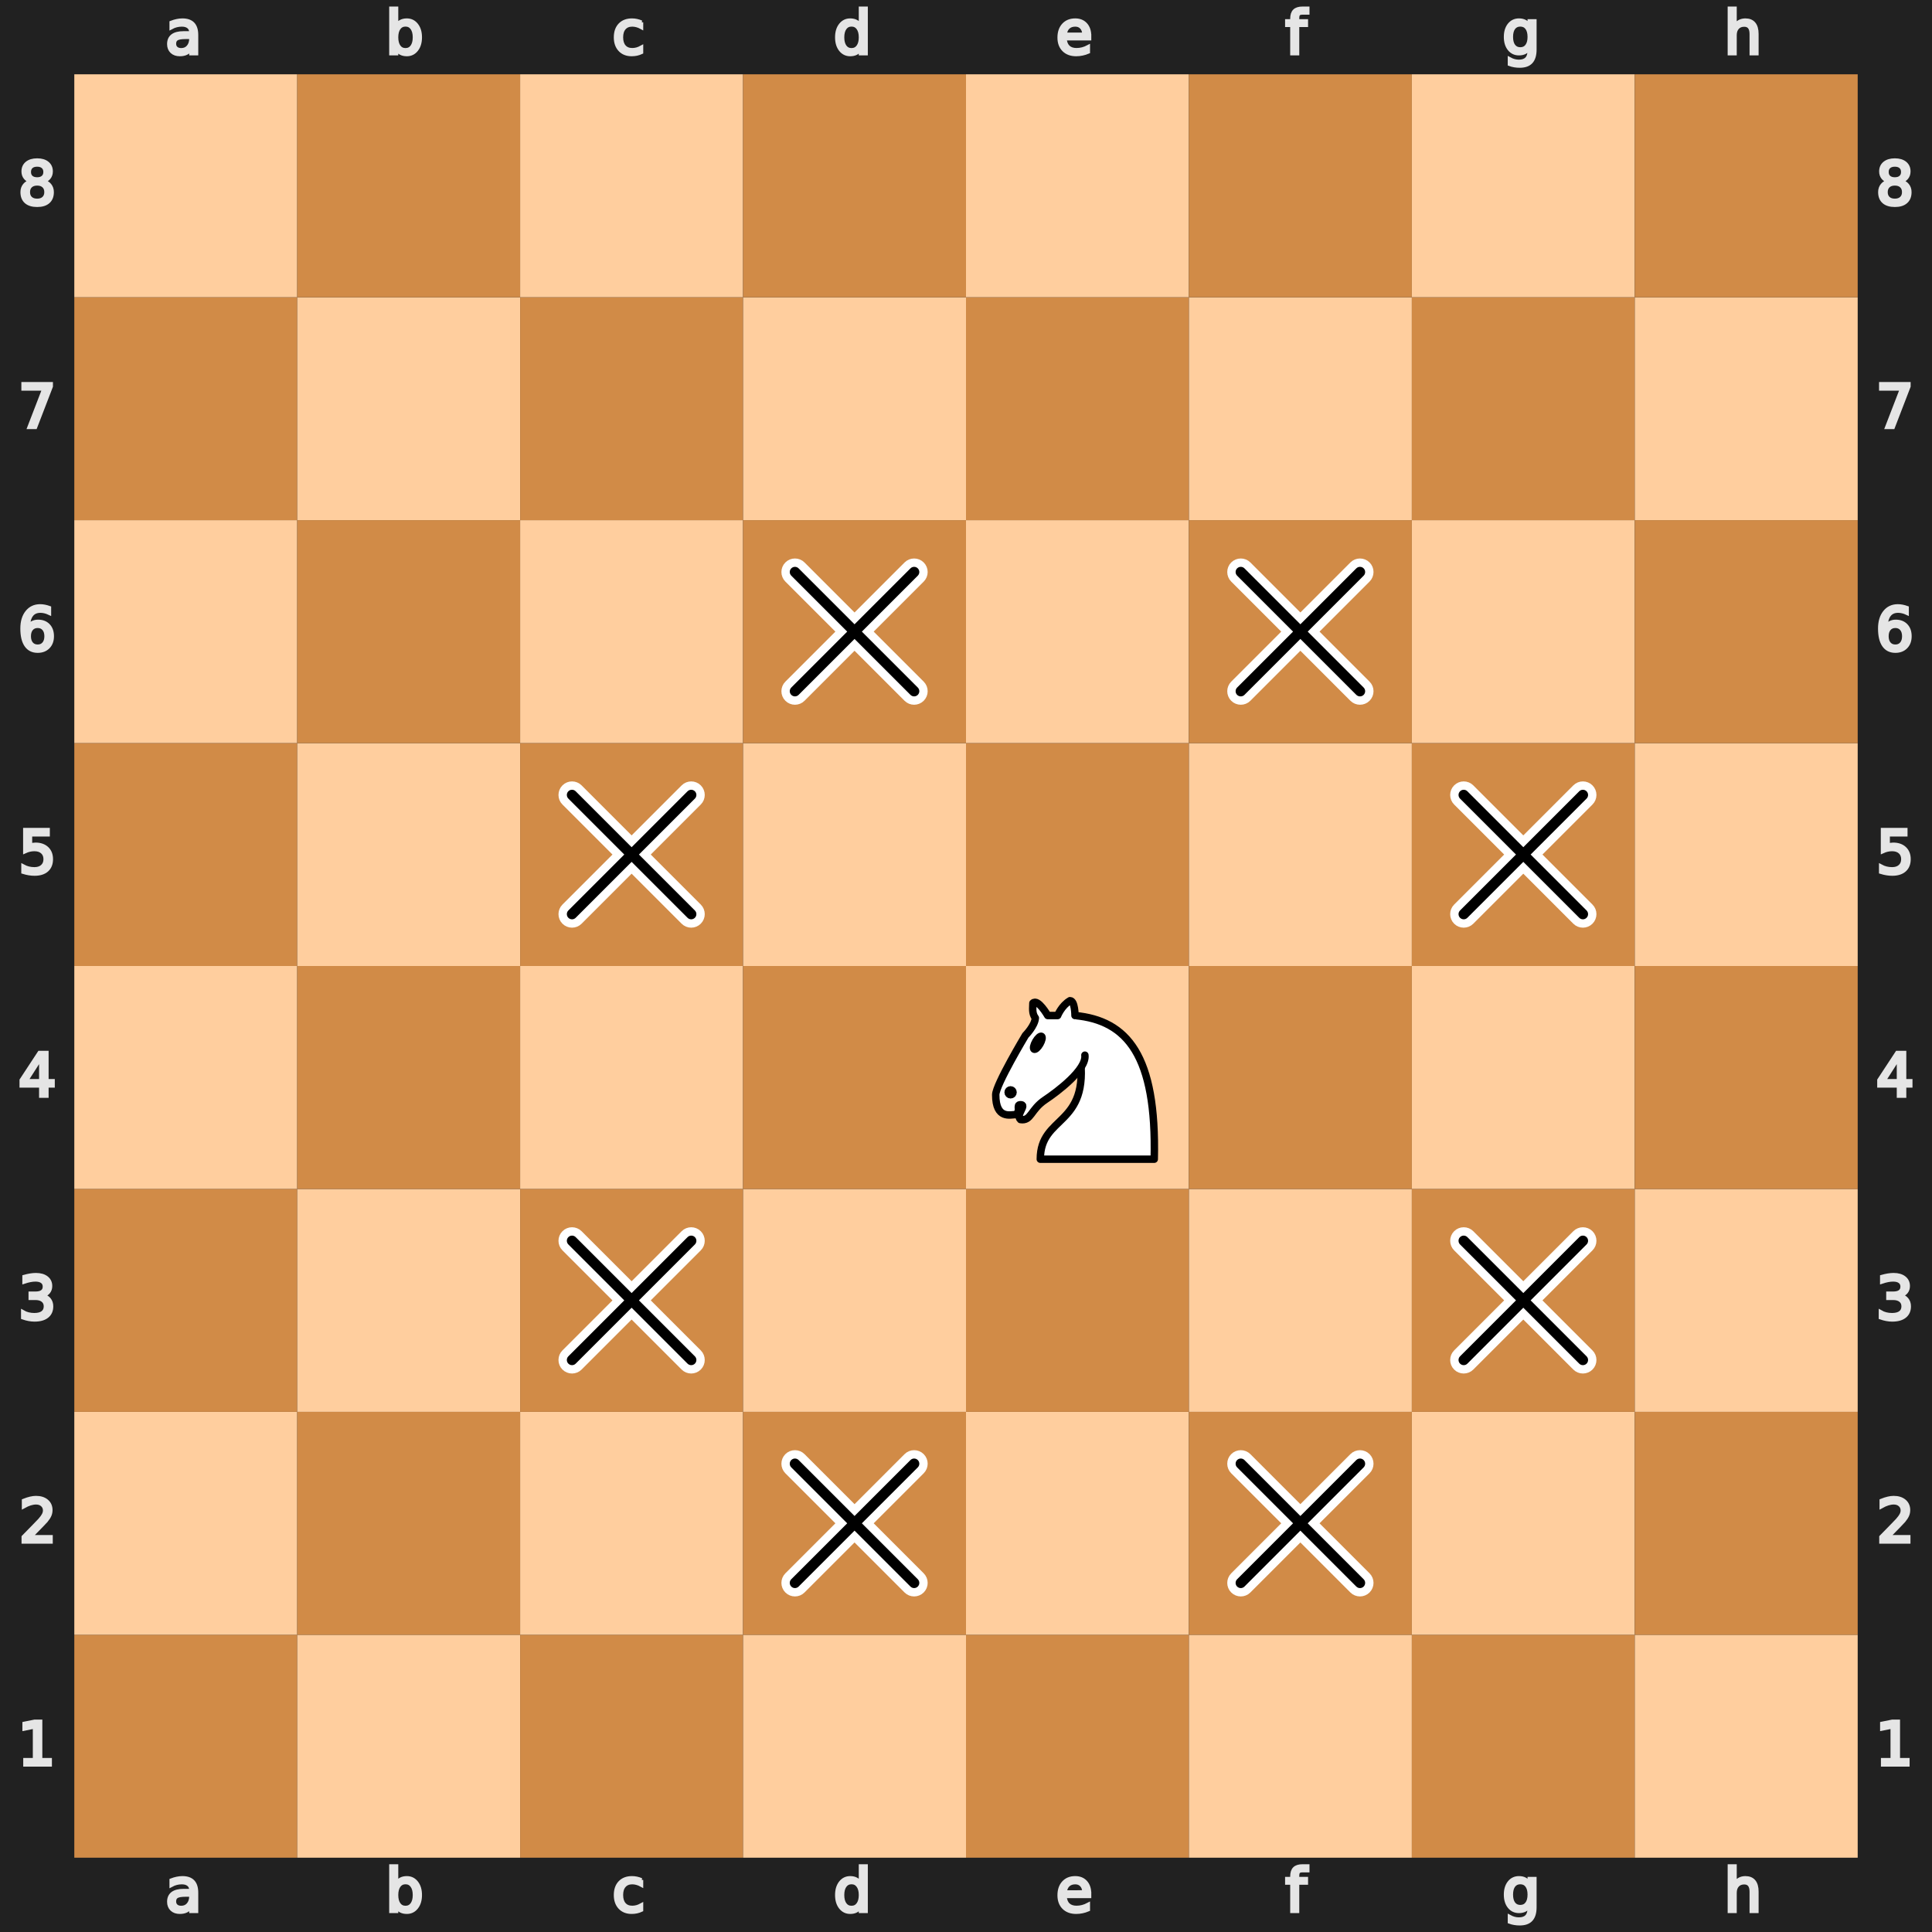
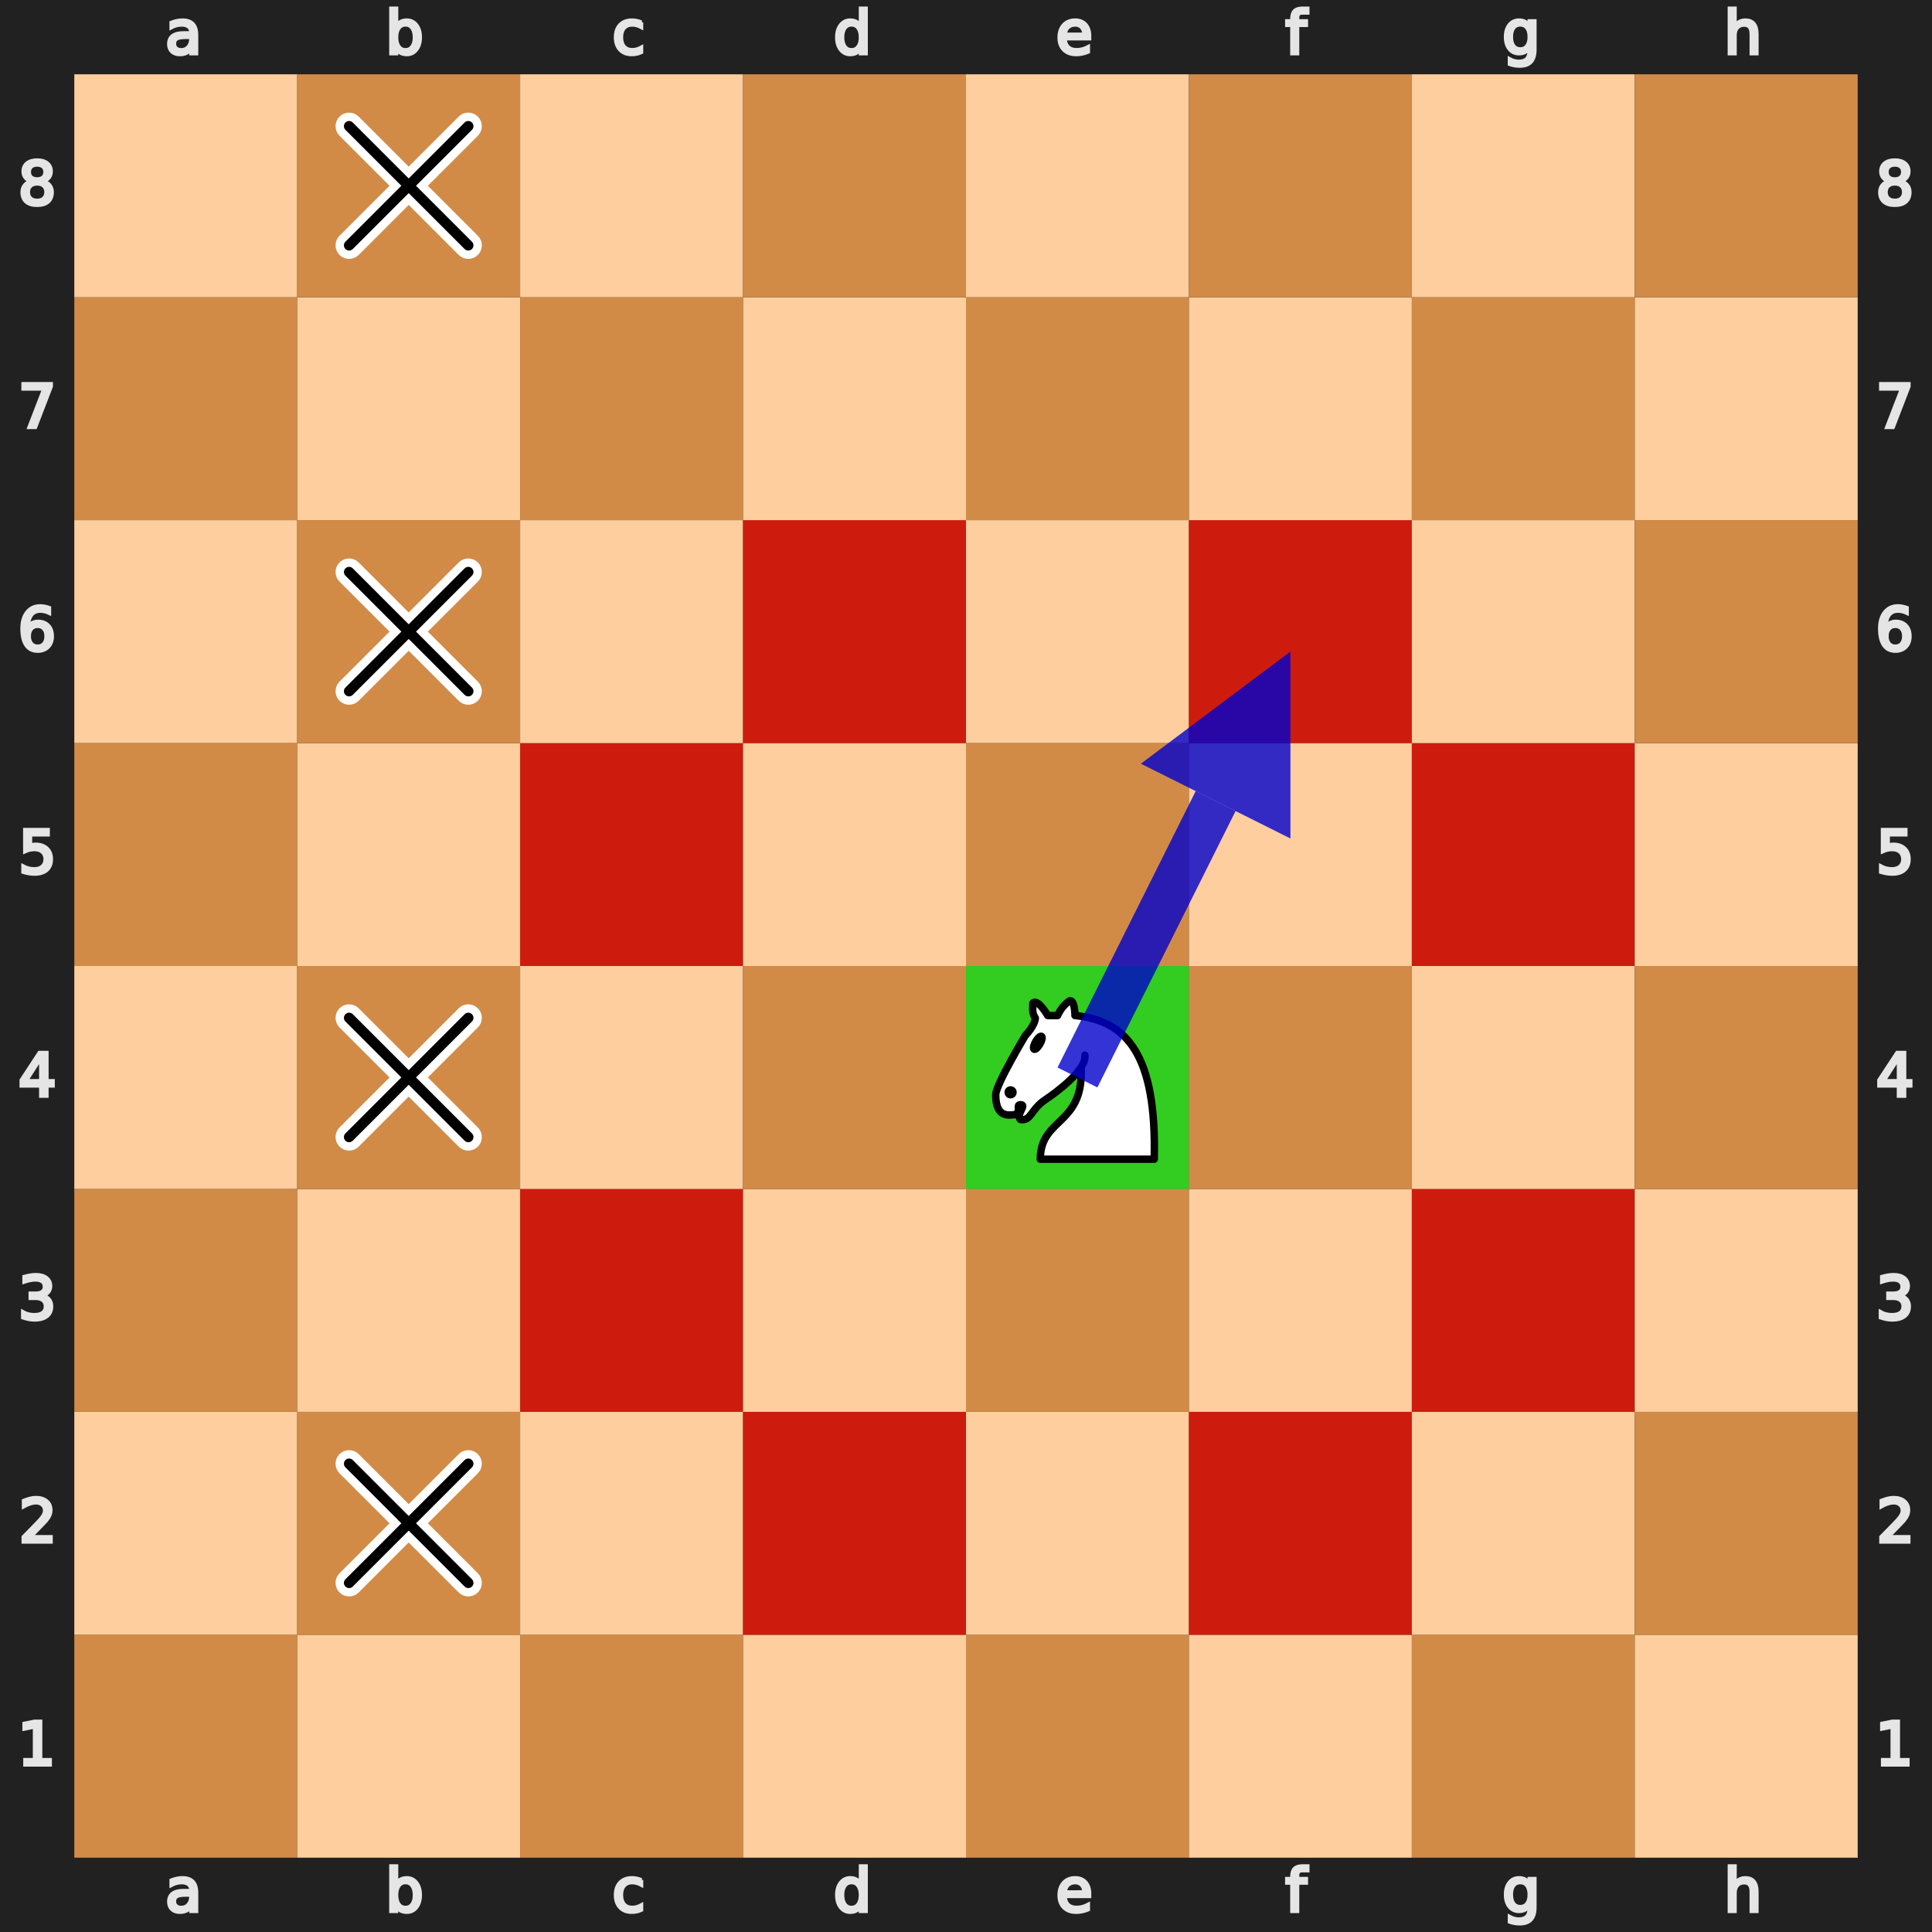
- <svg xmlns="http://www.w3.org/2000/svg" xmlns:xlink="http://www.w3.org/1999/xlink" version="1.1" viewBox="0 0 390 390" width="350" height="350">
+ <svg xmlns="http://www.w3.org/2000/svg" xmlns:xlink="http://www.w3.org/1999/xlink" version="1.2" baseProfile="tiny" viewBox="0 0 390 390" width="350" height="350">
  <defs>
    <g id="white-knight" class="white knight" fill="none" fill-rule="evenodd" stroke="#000" stroke-width="1.5" stroke-linecap="round" stroke-linejoin="round">
      <path d="M 22,10 C 32.5,11 38.5,18 38,39 L 15,39 C 15,30 25,32.5 23,18" style="fill:#ffffff; stroke:#000000;" />
      <path d="M 24,18 C 24.38,20.91 18.45,25.37 16,27 C 13,29 13.18,31.34 11,31 C 9.958,30.06 12.41,27.96 11,28 C 10,28 11.19,29.23 10,30 C 9,30 5.997,31 6,26 C 6,24 12,14 12,14 C 12,14 13.89,12.1 14,10.5 C 13.27,9.506 13.5,8.5 13.5,7.5 C 14.5,6.5 16.5,10 16.5,10 L 18.5,10 C 18.5,10 19.28,8.008 21,7 C 22,7 22,10 22,10" style="fill:#ffffff; stroke:#000000;" />
      <path d="M 9.5 25.5 A 0.5 0.5 0 1 1 8.5,25.5 A 0.5 0.5 0 1 1 9.5 25.5 z" style="fill:#000000; stroke:#000000;" />
      <path d="M 15 15.5 A 0.5 1.5 0 1 1 14,15.5 A 0.5 1.5 0 1 1 15 15.5 z" transform="matrix(0.866,0.5,-0.5,0.866,9.693,-5.173)" style="fill:#000000; stroke:#000000;" />
    </g>
    <g id="xx">
      <path d="M35.865 9.135a1.89 1.89 0 0 1 0 2.673L25.173 22.5l10.692 10.692a1.89 1.89 0 0 1 0 2.673 1.89 1.89 0 0 1-2.673 0L22.5 25.173 11.808 35.865a1.89 1.89 0 0 1-2.673 0 1.89 1.89 0 0 1 0-2.673L19.827 22.5 9.135 11.808a1.89 1.89 0 0 1 0-2.673 1.89 1.89 0 0 1 2.673 0L22.5 19.827 33.192 9.135a1.89 1.89 0 0 1 2.673 0z" fill="#000" stroke="#fff" stroke-width="1.688" />
    </g>
  </defs>
  <rect x="0" y="0" width="390" height="390" fill="#212121" />
-   <rect x="15" y="330" width="45" height="45" class="square dark a1" stroke="none" fill="#d18b47" />
-   <rect x="60" y="330" width="45" height="45" class="square light b1" stroke="none" fill="#ffce9e" />
-   <rect x="105" y="330" width="45" height="45" class="square dark c1" stroke="none" fill="#d18b47" />
-   <rect x="150" y="330" width="45" height="45" class="square light d1" stroke="none" fill="#ffce9e" />
-   <rect x="195" y="330" width="45" height="45" class="square dark e1" stroke="none" fill="#d18b47" />
-   <rect x="240" y="330" width="45" height="45" class="square light f1" stroke="none" fill="#ffce9e" />
-   <rect x="285" y="330" width="45" height="45" class="square dark g1" stroke="none" fill="#d18b47" />
-   <rect x="330" y="330" width="45" height="45" class="square light h1" stroke="none" fill="#ffce9e" />
-   <rect x="15" y="285" width="45" height="45" class="square light a2" stroke="none" fill="#ffce9e" />
-   <rect x="60" y="285" width="45" height="45" class="square dark b2" stroke="none" fill="#d18b47" />
-   <rect x="105" y="285" width="45" height="45" class="square light c2" stroke="none" fill="#ffce9e" />
-   <rect x="150" y="285" width="45" height="45" class="square dark d2" stroke="none" fill="#d18b47" />
-   <use xlink:href="#xx" x="150" y="285" />
-   <rect x="195" y="285" width="45" height="45" class="square light e2" stroke="none" fill="#ffce9e" />
-   <rect x="240" y="285" width="45" height="45" class="square dark f2" stroke="none" fill="#d18b47" />
-   <use xlink:href="#xx" x="240" y="285" />
-   <rect x="285" y="285" width="45" height="45" class="square light g2" stroke="none" fill="#ffce9e" />
-   <rect x="330" y="285" width="45" height="45" class="square dark h2" stroke="none" fill="#d18b47" />
-   <rect x="15" y="240" width="45" height="45" class="square dark a3" stroke="none" fill="#d18b47" />
-   <rect x="60" y="240" width="45" height="45" class="square light b3" stroke="none" fill="#ffce9e" />
-   <rect x="105" y="240" width="45" height="45" class="square dark c3" stroke="none" fill="#d18b47" />
-   <use xlink:href="#xx" x="105" y="240" />
-   <rect x="150" y="240" width="45" height="45" class="square light d3" stroke="none" fill="#ffce9e" />
-   <rect x="195" y="240" width="45" height="45" class="square dark e3" stroke="none" fill="#d18b47" />
-   <rect x="240" y="240" width="45" height="45" class="square light f3" stroke="none" fill="#ffce9e" />
-   <rect x="285" y="240" width="45" height="45" class="square dark g3" stroke="none" fill="#d18b47" />
-   <use xlink:href="#xx" x="285" y="240" />
-   <rect x="330" y="240" width="45" height="45" class="square light h3" stroke="none" fill="#ffce9e" />
-   <rect x="15" y="195" width="45" height="45" class="square light a4" stroke="none" fill="#ffce9e" />
-   <rect x="60" y="195" width="45" height="45" class="square dark b4" stroke="none" fill="#d18b47" />
-   <rect x="105" y="195" width="45" height="45" class="square light c4" stroke="none" fill="#ffce9e" />
-   <rect x="150" y="195" width="45" height="45" class="square dark d4" stroke="none" fill="#d18b47" />
-   <rect x="195" y="195" width="45" height="45" class="square light e4" stroke="none" fill="#ffce9e" />
-   <use xlink:href="#white-knight" transform="translate(195, 195)" />
-   <rect x="240" y="195" width="45" height="45" class="square dark f4" stroke="none" fill="#d18b47" />
-   <rect x="285" y="195" width="45" height="45" class="square light g4" stroke="none" fill="#ffce9e" />
-   <rect x="330" y="195" width="45" height="45" class="square dark h4" stroke="none" fill="#d18b47" />
-   <rect x="15" y="150" width="45" height="45" class="square dark a5" stroke="none" fill="#d18b47" />
-   <rect x="60" y="150" width="45" height="45" class="square light b5" stroke="none" fill="#ffce9e" />
-   <rect x="105" y="150" width="45" height="45" class="square dark c5" stroke="none" fill="#d18b47" />
-   <use xlink:href="#xx" x="105" y="150" />
-   <rect x="150" y="150" width="45" height="45" class="square light d5" stroke="none" fill="#ffce9e" />
-   <rect x="195" y="150" width="45" height="45" class="square dark e5" stroke="none" fill="#d18b47" />
-   <rect x="240" y="150" width="45" height="45" class="square light f5" stroke="none" fill="#ffce9e" />
-   <rect x="285" y="150" width="45" height="45" class="square dark g5" stroke="none" fill="#d18b47" />
-   <use xlink:href="#xx" x="285" y="150" />
-   <rect x="330" y="150" width="45" height="45" class="square light h5" stroke="none" fill="#ffce9e" />
-   <rect x="15" y="105" width="45" height="45" class="square light a6" stroke="none" fill="#ffce9e" />
-   <rect x="60" y="105" width="45" height="45" class="square dark b6" stroke="none" fill="#d18b47" />
-   <rect x="105" y="105" width="45" height="45" class="square light c6" stroke="none" fill="#ffce9e" />
-   <rect x="150" y="105" width="45" height="45" class="square dark d6" stroke="none" fill="#d18b47" />
-   <use xlink:href="#xx" x="150" y="105" />
-   <rect x="195" y="105" width="45" height="45" class="square light e6" stroke="none" fill="#ffce9e" />
-   <rect x="240" y="105" width="45" height="45" class="square dark f6" stroke="none" fill="#d18b47" />
-   <use xlink:href="#xx" x="240" y="105" />
-   <rect x="285" y="105" width="45" height="45" class="square light g6" stroke="none" fill="#ffce9e" />
-   <rect x="330" y="105" width="45" height="45" class="square dark h6" stroke="none" fill="#d18b47" />
-   <rect x="15" y="60" width="45" height="45" class="square dark a7" stroke="none" fill="#d18b47" />
-   <rect x="60" y="60" width="45" height="45" class="square light b7" stroke="none" fill="#ffce9e" />
-   <rect x="105" y="60" width="45" height="45" class="square dark c7" stroke="none" fill="#d18b47" />
-   <rect x="150" y="60" width="45" height="45" class="square light d7" stroke="none" fill="#ffce9e" />
-   <rect x="195" y="60" width="45" height="45" class="square dark e7" stroke="none" fill="#d18b47" />
-   <rect x="240" y="60" width="45" height="45" class="square light f7" stroke="none" fill="#ffce9e" />
-   <rect x="285" y="60" width="45" height="45" class="square dark g7" stroke="none" fill="#d18b47" />
-   <rect x="330" y="60" width="45" height="45" class="square light h7" stroke="none" fill="#ffce9e" />
-   <rect x="15" y="15" width="45" height="45" class="square light a8" stroke="none" fill="#ffce9e" />
-   <rect x="60" y="15" width="45" height="45" class="square dark b8" stroke="none" fill="#d18b47" />
-   <rect x="105" y="15" width="45" height="45" class="square light c8" stroke="none" fill="#ffce9e" />
-   <rect x="150" y="15" width="45" height="45" class="square dark d8" stroke="none" fill="#d18b47" />
-   <rect x="195" y="15" width="45" height="45" class="square light e8" stroke="none" fill="#ffce9e" />
-   <rect x="240" y="15" width="45" height="45" class="square dark f8" stroke="none" fill="#d18b47" />
-   <rect x="285" y="15" width="45" height="45" class="square light g8" stroke="none" fill="#ffce9e" />
-   <rect x="330" y="15" width="45" height="45" class="square dark h8" stroke="none" fill="#d18b47" />
  <g transform="translate(20, 0) scale(0.75, 0.75)" fill="#e5e5e5" stroke="#e5e5e5">
    <path d="M23.328 10.016q-1.742 0-2.414.398-.672.398-.672 1.36 0 .765.5 1.218.508.445 1.375.445 1.196 0 1.914-.843.727-.852.727-2.258v-.32zm2.867-.594v4.992h-1.437v-1.328q-.492.797-1.227 1.18-.734.375-1.797.375-1.343 0-2.14-.75-.79-.758-.79-2.024 0-1.476.985-2.226.992-.75 2.953-.75h2.016V8.75q0-.992-.656-1.531-.649-.547-1.829-.547-.75 0-1.46.18-.711.18-1.368.539V6.062q.79-.304 1.532-.453.742-.156 1.445-.156 1.898 0 2.836.984.937.985.937 2.985z" />
  </g>
  <g transform="translate(20, 375) scale(0.75, 0.75)" fill="#e5e5e5" stroke="#e5e5e5">
    <path d="M23.328 10.016q-1.742 0-2.414.398-.672.398-.672 1.36 0 .765.5 1.218.508.445 1.375.445 1.196 0 1.914-.843.727-.852.727-2.258v-.32zm2.867-.594v4.992h-1.437v-1.328q-.492.797-1.227 1.18-.734.375-1.797.375-1.343 0-2.14-.75-.79-.758-.79-2.024 0-1.476.985-2.226.992-.75 2.953-.75h2.016V8.75q0-.992-.656-1.531-.649-.547-1.829-.547-.75 0-1.46.18-.711.18-1.368.539V6.062q.79-.304 1.532-.453.742-.156 1.445-.156 1.898 0 2.836.984.937.985.937 2.985z" />
  </g>
  <g transform="translate(65, 0) scale(0.75, 0.75)" fill="#e5e5e5" stroke="#e5e5e5">
    <path d="M24.922 10.047q0-1.586-.656-2.485-.649-.906-1.79-.906-1.14 0-1.796.906-.649.899-.649 2.485 0 1.586.649 2.492.656.898 1.797.898 1.14 0 1.789-.898.656-.906.656-2.492zm-4.89-3.055q.452-.781 1.14-1.156.695-.383 1.656-.383 1.594 0 2.586 1.266 1 1.265 1 3.328 0 2.062-1 3.328-.992 1.266-2.586 1.266-.96 0-1.656-.375-.688-.383-1.14-1.164v1.312h-1.446V2.258h1.445z" />
  </g>
  <g transform="translate(65, 375) scale(0.75, 0.75)" fill="#e5e5e5" stroke="#e5e5e5">
    <path d="M24.922 10.047q0-1.586-.656-2.485-.649-.906-1.79-.906-1.14 0-1.796.906-.649.899-.649 2.485 0 1.586.649 2.492.656.898 1.797.898 1.14 0 1.789-.898.656-.906.656-2.492zm-4.89-3.055q.452-.781 1.14-1.156.695-.383 1.656-.383 1.594 0 2.586 1.266 1 1.265 1 3.328 0 2.062-1 3.328-.992 1.266-2.586 1.266-.96 0-1.656-.375-.688-.383-1.14-1.164v1.312h-1.446V2.258h1.445z" />
  </g>
  <g transform="translate(110, 0) scale(0.75, 0.75)" fill="#e5e5e5" stroke="#e5e5e5">
    <path d="M25.96 6v1.344q-.608-.336-1.226-.5-.609-.172-1.234-.172-1.398 0-2.172.89-.773.883-.773 2.485 0 1.601.773 2.492.774.883 2.172.883.625 0 1.234-.164.618-.172 1.227-.508v1.328q-.602.281-1.25.422-.64.14-1.367.14-1.977 0-3.14-1.242-1.165-1.242-1.165-3.351 0-2.14 1.172-3.367 1.18-1.227 3.227-1.227.664 0 1.296.14.633.134 1.227.407z" />
  </g>
  <g transform="translate(110, 375) scale(0.75, 0.75)" fill="#e5e5e5" stroke="#e5e5e5">
    <path d="M25.96 6v1.344q-.608-.336-1.226-.5-.609-.172-1.234-.172-1.398 0-2.172.89-.773.883-.773 2.485 0 1.601.773 2.492.774.883 2.172.883.625 0 1.234-.164.618-.172 1.227-.508v1.328q-.602.281-1.25.422-.64.14-1.367.14-1.977 0-3.14-1.242-1.165-1.242-1.165-3.351 0-2.14 1.172-3.367 1.18-1.227 3.227-1.227.664 0 1.296.14.633.134 1.227.407z" />
  </g>
  <g transform="translate(155, 0) scale(0.75, 0.75)" fill="#e5e5e5" stroke="#e5e5e5">
    <path d="M24.973 6.992V2.258h1.437v12.156h-1.437v-1.312q-.453.78-1.149 1.164-.687.375-1.656.375-1.586 0-2.586-1.266-.992-1.266-.992-3.328 0-2.063.992-3.328 1-1.266 2.586-1.266.969 0 1.656.383.696.375 1.149 1.156zm-4.899 3.055q0 1.586.649 2.492.656.898 1.797.898 1.14 0 1.796-.898.657-.906.657-2.492 0-1.586-.657-2.485-.656-.906-1.796-.906-1.141 0-1.797.906-.649.899-.649 2.485z" />
  </g>
  <g transform="translate(155, 375) scale(0.75, 0.75)" fill="#e5e5e5" stroke="#e5e5e5">
    <path d="M24.973 6.992V2.258h1.437v12.156h-1.437v-1.312q-.453.78-1.149 1.164-.687.375-1.656.375-1.586 0-2.586-1.266-.992-1.266-.992-3.328 0-2.063.992-3.328 1-1.266 2.586-1.266.969 0 1.656.383.696.375 1.149 1.156zm-4.899 3.055q0 1.586.649 2.492.656.898 1.797.898 1.14 0 1.796-.898.657-.906.657-2.492 0-1.586-.657-2.485-.656-.906-1.796-.906-1.141 0-1.797.906-.649.899-.649 2.485z" />
  </g>
  <g transform="translate(200, 0) scale(0.75, 0.75)" fill="#e5e5e5" stroke="#e5e5e5">
    <path d="M26.555 9.68v.703h-6.61q.094 1.484.89 2.265.806.774 2.235.774.828 0 1.602-.203.781-.203 1.547-.61v1.36q-.774.328-1.586.5-.813.172-1.649.172-2.093 0-3.32-1.22-1.219-1.218-1.219-3.296 0-2.148 1.157-3.406 1.164-1.266 3.132-1.266 1.766 0 2.79 1.14 1.03 1.134 1.03 3.087zm-1.438-.422q-.015-1.18-.664-1.883-.64-.703-1.703-.703-1.203 0-1.93.68-.718.68-.828 1.914z" />
  </g>
  <g transform="translate(200, 375) scale(0.75, 0.75)" fill="#e5e5e5" stroke="#e5e5e5">
    <path d="M26.555 9.68v.703h-6.61q.094 1.484.89 2.265.806.774 2.235.774.828 0 1.602-.203.781-.203 1.547-.61v1.36q-.774.328-1.586.5-.813.172-1.649.172-2.093 0-3.32-1.22-1.219-1.218-1.219-3.296 0-2.148 1.157-3.406 1.164-1.266 3.132-1.266 1.766 0 2.79 1.14 1.03 1.134 1.03 3.087zm-1.438-.422q-.015-1.18-.664-1.883-.64-.703-1.703-.703-1.203 0-1.93.68-.718.68-.828 1.914z" />
  </g>
  <g transform="translate(245, 0) scale(0.75, 0.75)" fill="#e5e5e5" stroke="#e5e5e5">
    <path d="M25.285 2.258v1.195H23.91q-.773 0-1.078.313-.297.312-.297 1.125v.773h2.367v1.117h-2.367v7.633H21.09V6.781h-1.375V5.664h1.375v-.61q0-1.46.68-2.124.68-.672 2.156-.672z" />
  </g>
  <g transform="translate(245, 375) scale(0.75, 0.75)" fill="#e5e5e5" stroke="#e5e5e5">
    <path d="M25.285 2.258v1.195H23.91q-.773 0-1.078.313-.297.312-.297 1.125v.773h2.367v1.117h-2.367v7.633H21.09V6.781h-1.375V5.664h1.375v-.61q0-1.46.68-2.124.68-.672 2.156-.672z" />
  </g>
  <g transform="translate(290, 0) scale(0.75, 0.75)" fill="#e5e5e5" stroke="#e5e5e5">
    <path d="M24.973 9.937q0-1.562-.649-2.421-.64-.86-1.804-.86-1.157 0-1.805.86-.64.859-.64 2.421 0 1.555.64 2.415.648.859 1.805.859 1.164 0 1.804-.86.649-.859.649-2.414zm1.437 3.391q0 2.234-.992 3.32-.992 1.094-3.04 1.094-.757 0-1.429-.117-.672-.11-1.304-.344v-1.398q.632.344 1.25.508.617.164 1.257.164 1.414 0 2.118-.743.703-.734.703-2.226v-.711q-.446.773-1.141 1.156-.695.383-1.664.383-1.61 0-2.594-1.227-.984-1.226-.984-3.25 0-2.03.984-3.257.985-1.227 2.594-1.227.969 0 1.664.383t1.14 1.156V5.664h1.438z" />
  </g>
  <g transform="translate(290, 375) scale(0.75, 0.75)" fill="#e5e5e5" stroke="#e5e5e5">
    <path d="M24.973 9.937q0-1.562-.649-2.421-.64-.86-1.804-.86-1.157 0-1.805.86-.64.859-.64 2.421 0 1.555.64 2.415.648.859 1.805.859 1.164 0 1.804-.86.649-.859.649-2.414zm1.437 3.391q0 2.234-.992 3.32-.992 1.094-3.04 1.094-.757 0-1.429-.117-.672-.11-1.304-.344v-1.398q.632.344 1.25.508.617.164 1.257.164 1.414 0 2.118-.743.703-.734.703-2.226v-.711q-.446.773-1.141 1.156-.695.383-1.664.383-1.61 0-2.594-1.227-.984-1.226-.984-3.25 0-2.03.984-3.257.985-1.227 2.594-1.227.969 0 1.664.383t1.14 1.156V5.664h1.438z" />
  </g>
  <g transform="translate(335, 0) scale(0.75, 0.75)" fill="#e5e5e5" stroke="#e5e5e5">
    <path d="M26.164 9.133v5.281h-1.437V9.18q0-1.243-.485-1.86-.484-.617-1.453-.617-1.164 0-1.836.742-.672.742-.672 2.024v4.945h-1.445V2.258h1.445v4.765q.516-.789 1.211-1.18.703-.39 1.617-.39 1.508 0 2.282.938.773.93.773 2.742z" />
  </g>
  <g transform="translate(335, 375) scale(0.75, 0.75)" fill="#e5e5e5" stroke="#e5e5e5">
    <path d="M26.164 9.133v5.281h-1.437V9.18q0-1.243-.485-1.86-.484-.617-1.453-.617-1.164 0-1.836.742-.672.742-.672 2.024v4.945h-1.445V2.258h1.445v4.765q.516-.789 1.211-1.18.703-.39 1.617-.39 1.508 0 2.282.938.773.93.773 2.742z" />
  </g>
  <g transform="translate(0, 335) scale(0.75, 0.75)" fill="#e5e5e5" stroke="#e5e5e5">
    <path d="M6.754 26.996h2.578v-8.898l-2.805.562v-1.437l2.79-.563h1.578v10.336h2.578v1.328h-6.72z" />
  </g>
  <g transform="translate(375, 335) scale(0.75, 0.75)" fill="#e5e5e5" stroke="#e5e5e5">
    <path d="M6.754 26.996h2.578v-8.898l-2.805.562v-1.437l2.79-.563h1.578v10.336h2.578v1.328h-6.72z" />
  </g>
  <g transform="translate(0, 290) scale(0.75, 0.75)" fill="#e5e5e5" stroke="#e5e5e5">
    <path d="M8.195 26.996h5.508v1.328H6.297v-1.328q.898-.93 2.445-2.492 1.555-1.57 1.953-2.024.758-.851 1.055-1.437.305-.594.305-1.164 0-.93-.657-1.516-.648-.586-1.695-.586-.742 0-1.57.258-.82.258-1.758.781v-1.593q.953-.383 1.781-.578.828-.196 1.516-.196 1.812 0 2.89.906 1.079.907 1.079 2.422 0 .72-.274 1.368-.265.64-.976 1.515-.196.227-1.243 1.313-1.046 1.078-2.953 3.023z" />
  </g>
  <g transform="translate(375, 290) scale(0.75, 0.75)" fill="#e5e5e5" stroke="#e5e5e5">
    <path d="M8.195 26.996h5.508v1.328H6.297v-1.328q.898-.93 2.445-2.492 1.555-1.57 1.953-2.024.758-.851 1.055-1.437.305-.594.305-1.164 0-.93-.657-1.516-.648-.586-1.695-.586-.742 0-1.57.258-.82.258-1.758.781v-1.593q.953-.383 1.781-.578.828-.196 1.516-.196 1.812 0 2.89.906 1.079.907 1.079 2.422 0 .72-.274 1.368-.265.64-.976 1.515-.196.227-1.243 1.313-1.046 1.078-2.953 3.023z" />
  </g>
  <g transform="translate(0, 245) scale(0.75, 0.75)" fill="#e5e5e5" stroke="#e5e5e5">
    <path d="M11.434 22.035q1.132.242 1.765 1.008.64.766.64 1.89 0 1.727-1.187 2.672-1.187.946-3.375.946-.734 0-1.515-.149-.774-.14-1.602-.43V26.45q.656.383 1.438.578.78.196 1.632.196 1.485 0 2.258-.586.782-.586.782-1.703 0-1.032-.727-1.61-.719-.586-2.008-.586h-1.36v-1.297h1.423q1.164 0 1.78-.46.618-.47.618-1.344 0-.899-.64-1.375-.633-.485-1.82-.485-.65 0-1.391.141-.743.14-1.633.437V16.95q.898-.25 1.68-.375.788-.125 1.484-.125 1.797 0 2.844.82 1.046.813 1.046 2.204 0 .968-.554 1.64-.555.664-1.578.922z" />
  </g>
  <g transform="translate(375, 245) scale(0.75, 0.75)" fill="#e5e5e5" stroke="#e5e5e5">
    <path d="M11.434 22.035q1.132.242 1.765 1.008.64.766.64 1.89 0 1.727-1.187 2.672-1.187.946-3.375.946-.734 0-1.515-.149-.774-.14-1.602-.43V26.45q.656.383 1.438.578.78.196 1.632.196 1.485 0 2.258-.586.782-.586.782-1.703 0-1.032-.727-1.61-.719-.586-2.008-.586h-1.36v-1.297h1.423q1.164 0 1.78-.46.618-.47.618-1.344 0-.899-.64-1.375-.633-.485-1.82-.485-.65 0-1.391.141-.743.14-1.633.437V16.95q.898-.25 1.68-.375.788-.125 1.484-.125 1.797 0 2.844.82 1.046.813 1.046 2.204 0 .968-.554 1.64-.555.664-1.578.922z" />
  </g>
  <g transform="translate(0, 200) scale(0.75, 0.75)" fill="#e5e5e5" stroke="#e5e5e5">
    <path d="M11.016 18.035L7.03 24.262h3.985zm-.414-1.375h1.984v7.602h1.664v1.312h-1.664v2.75h-1.57v-2.75H5.75v-1.523z" />
  </g>
  <g transform="translate(375, 200) scale(0.75, 0.75)" fill="#e5e5e5" stroke="#e5e5e5">
    <path d="M11.016 18.035L7.03 24.262h3.985zm-.414-1.375h1.984v7.602h1.664v1.312h-1.664v2.75h-1.57v-2.75H5.75v-1.523z" />
  </g>
  <g transform="translate(0, 155) scale(0.75, 0.75)" fill="#e5e5e5" stroke="#e5e5e5">
    <path d="M6.719 16.66h6.195v1.328h-4.75v2.86q.344-.118.688-.172.343-.063.687-.063 1.953 0 3.094 1.07 1.14 1.07 1.14 2.899 0 1.883-1.171 2.93-1.172 1.039-3.305 1.039-.735 0-1.5-.125-.758-.125-1.57-.375v-1.586q.703.383 1.453.57.75.188 1.586.188 1.351 0 2.14-.711.79-.711.79-1.93 0-1.219-.79-1.93-.789-.71-2.14-.71-.633 0-1.266.14-.625.14-1.281.438z" />
  </g>
  <g transform="translate(375, 155) scale(0.75, 0.75)" fill="#e5e5e5" stroke="#e5e5e5">
    <path d="M6.719 16.66h6.195v1.328h-4.75v2.86q.344-.118.688-.172.343-.063.687-.063 1.953 0 3.094 1.07 1.14 1.07 1.14 2.899 0 1.883-1.171 2.93-1.172 1.039-3.305 1.039-.735 0-1.5-.125-.758-.125-1.57-.375v-1.586q.703.383 1.453.57.75.188 1.586.188 1.351 0 2.14-.711.79-.711.79-1.93 0-1.219-.79-1.93-.789-.71-2.14-.71-.633 0-1.266.14-.625.14-1.281.438z" />
  </g>
  <g transform="translate(0, 110) scale(0.75, 0.75)" fill="#e5e5e5" stroke="#e5e5e5">
    <path d="M10.137 21.863q-1.063 0-1.688.727-.617.726-.617 1.992 0 1.258.617 1.992.625.727 1.688.727 1.062 0 1.68-.727.624-.734.624-1.992 0-1.266-.625-1.992-.617-.727-1.68-.727zm3.133-4.945v1.437q-.594-.28-1.204-.43-.601-.148-1.195-.148-1.562 0-2.39 1.055-.82 1.055-.938 3.188.46-.68 1.156-1.04.696-.367 1.531-.367 1.758 0 2.774 1.07 1.023 1.063 1.023 2.899 0 1.797-1.062 2.883-1.063 1.086-2.828 1.086-2.024 0-3.094-1.547-1.07-1.555-1.07-4.5 0-2.766 1.312-4.406 1.313-1.649 3.524-1.649.593 0 1.195.117.61.118 1.266.352z" />
  </g>
  <g transform="translate(375, 110) scale(0.75, 0.75)" fill="#e5e5e5" stroke="#e5e5e5">
    <path d="M10.137 21.863q-1.063 0-1.688.727-.617.726-.617 1.992 0 1.258.617 1.992.625.727 1.688.727 1.062 0 1.68-.727.624-.734.624-1.992 0-1.266-.625-1.992-.617-.727-1.68-.727zm3.133-4.945v1.437q-.594-.28-1.204-.43-.601-.148-1.195-.148-1.562 0-2.39 1.055-.82 1.055-.938 3.188.46-.68 1.156-1.04.696-.367 1.531-.367 1.758 0 2.774 1.07 1.023 1.063 1.023 2.899 0 1.797-1.062 2.883-1.063 1.086-2.828 1.086-2.024 0-3.094-1.547-1.07-1.555-1.07-4.5 0-2.766 1.312-4.406 1.313-1.649 3.524-1.649.593 0 1.195.117.61.118 1.266.352z" />
  </g>
  <g transform="translate(0, 65) scale(0.75, 0.75)" fill="#e5e5e5" stroke="#e5e5e5">
    <path d="M6.25 16.66h7.5v.672L9.516 28.324H7.867l3.985-10.336H6.25z" />
  </g>
  <g transform="translate(375, 65) scale(0.75, 0.75)" fill="#e5e5e5" stroke="#e5e5e5">
    <path d="M6.25 16.66h7.5v.672L9.516 28.324H7.867l3.985-10.336H6.25z" />
  </g>
  <g transform="translate(0, 20) scale(0.75, 0.75)" fill="#e5e5e5" stroke="#e5e5e5">
    <path d="M10 22.785q-1.125 0-1.773.602-.641.601-.641 1.656t.64 1.656q.649.602 1.774.602t1.773-.602q.649-.61.649-1.656 0-1.055-.649-1.656-.64-.602-1.773-.602zm-1.578-.672q-1.016-.25-1.586-.945-.563-.695-.563-1.695 0-1.399.993-2.211 1-.813 2.734-.813 1.742 0 2.734.813.993.812.993 2.21 0 1-.57 1.696-.563.695-1.571.945 1.14.266 1.773 1.04.641.773.641 1.89 0 1.695-1.04 2.602-1.03.906-2.96.906t-2.969-.906Q6 26.738 6 25.043q0-1.117.64-1.89.641-.774 1.782-1.04zm-.578-2.492q0 .906.562 1.414.57.508 1.594.508 1.016 0 1.586-.508.578-.508.578-1.414 0-.906-.578-1.414-.57-.508-1.586-.508-1.023 0-1.594.508-.562.508-.562 1.414z" />
  </g>
  <g transform="translate(375, 20) scale(0.75, 0.75)" fill="#e5e5e5" stroke="#e5e5e5">
    <path d="M10 22.785q-1.125 0-1.773.602-.641.601-.641 1.656t.64 1.656q.649.602 1.774.602t1.773-.602q.649-.61.649-1.656 0-1.055-.649-1.656-.64-.602-1.773-.602zm-1.578-.672q-1.016-.25-1.586-.945-.563-.695-.563-1.695 0-1.399.993-2.211 1-.813 2.734-.813 1.742 0 2.734.813.993.812.993 2.21 0 1-.57 1.696-.563.695-1.571.945 1.14.266 1.773 1.04.641.773.641 1.89 0 1.695-1.04 2.602-1.03.906-2.96.906t-2.969-.906Q6 26.738 6 25.043q0-1.117.64-1.89.641-.774 1.782-1.04zm-.578-2.492q0 .906.562 1.414.57.508 1.594.508 1.016 0 1.586-.508.578-.508.578-1.414 0-.906-.578-1.414-.57-.508-1.586-.508-1.023 0-1.594.508-.562.508-.562 1.414z" />
  </g>
+   <rect x="15" y="330" width="45" height="45" class="square dark a1" stroke="none" fill="#d18b47" />
+   <rect x="60" y="330" width="45" height="45" class="square light b1" stroke="none" fill="#ffce9e" />
+   <rect x="105" y="330" width="45" height="45" class="square dark c1" stroke="none" fill="#d18b47" />
+   <rect x="150" y="330" width="45" height="45" class="square light d1" stroke="none" fill="#ffce9e" />
+   <rect x="195" y="330" width="45" height="45" class="square dark e1" stroke="none" fill="#d18b47" />
+   <rect x="240" y="330" width="45" height="45" class="square light f1" stroke="none" fill="#ffce9e" />
+   <rect x="285" y="330" width="45" height="45" class="square dark g1" stroke="none" fill="#d18b47" />
+   <rect x="330" y="330" width="45" height="45" class="square light h1" stroke="none" fill="#ffce9e" />
+   <rect x="15" y="285" width="45" height="45" class="square light a2" stroke="none" fill="#ffce9e" />
+   <rect x="60" y="285" width="45" height="45" class="square dark b2" stroke="none" fill="#d18b47" />
+   <rect x="105" y="285" width="45" height="45" class="square light c2" stroke="none" fill="#ffce9e" />
+   <rect x="150" y="285" width="45" height="45" class="square dark d2" stroke="none" fill="#d18b47" />
+   <rect x="150" y="285" width="45" height="45" stroke="none" fill="#cc0000" opacity="0.8" />
+   <rect x="195" y="285" width="45" height="45" class="square light e2" stroke="none" fill="#ffce9e" />
+   <rect x="240" y="285" width="45" height="45" class="square dark f2" stroke="none" fill="#d18b47" />
+   <rect x="240" y="285" width="45" height="45" stroke="none" fill="#cc0000" opacity="0.8" />
+   <rect x="285" y="285" width="45" height="45" class="square light g2" stroke="none" fill="#ffce9e" />
+   <rect x="330" y="285" width="45" height="45" class="square dark h2" stroke="none" fill="#d18b47" />
+   <rect x="15" y="240" width="45" height="45" class="square dark a3" stroke="none" fill="#d18b47" />
+   <rect x="60" y="240" width="45" height="45" class="square light b3" stroke="none" fill="#ffce9e" />
+   <rect x="105" y="240" width="45" height="45" class="square dark c3" stroke="none" fill="#d18b47" />
+   <rect x="105" y="240" width="45" height="45" stroke="none" fill="#cc0000" opacity="0.8" />
+   <rect x="150" y="240" width="45" height="45" class="square light d3" stroke="none" fill="#ffce9e" />
+   <rect x="195" y="240" width="45" height="45" class="square dark e3" stroke="none" fill="#d18b47" />
+   <rect x="240" y="240" width="45" height="45" class="square light f3" stroke="none" fill="#ffce9e" />
+   <rect x="285" y="240" width="45" height="45" class="square dark g3" stroke="none" fill="#d18b47" />
+   <rect x="285" y="240" width="45" height="45" stroke="none" fill="#cc0000" opacity="0.8" />
+   <rect x="330" y="240" width="45" height="45" class="square light h3" stroke="none" fill="#ffce9e" />
+   <rect x="15" y="195" width="45" height="45" class="square light a4" stroke="none" fill="#ffce9e" />
+   <rect x="60" y="195" width="45" height="45" class="square dark b4" stroke="none" fill="#d18b47" />
+   <rect x="105" y="195" width="45" height="45" class="square light c4" stroke="none" fill="#ffce9e" />
+   <rect x="150" y="195" width="45" height="45" class="square dark d4" stroke="none" fill="#d18b47" />
+   <rect x="195" y="195" width="45" height="45" class="square light e4" stroke="none" fill="#ffce9e" />
+   <rect x="195" y="195" width="45" height="45" stroke="none" fill="#00cc00" opacity="0.8" />
+   <rect x="240" y="195" width="45" height="45" class="square dark f4" stroke="none" fill="#d18b47" />
+   <rect x="285" y="195" width="45" height="45" class="square light g4" stroke="none" fill="#ffce9e" />
+   <rect x="330" y="195" width="45" height="45" class="square dark h4" stroke="none" fill="#d18b47" />
+   <rect x="15" y="150" width="45" height="45" class="square dark a5" stroke="none" fill="#d18b47" />
+   <rect x="60" y="150" width="45" height="45" class="square light b5" stroke="none" fill="#ffce9e" />
+   <rect x="105" y="150" width="45" height="45" class="square dark c5" stroke="none" fill="#d18b47" />
+   <rect x="105" y="150" width="45" height="45" stroke="none" fill="#cc0000" opacity="0.8" />
+   <rect x="150" y="150" width="45" height="45" class="square light d5" stroke="none" fill="#ffce9e" />
+   <rect x="195" y="150" width="45" height="45" class="square dark e5" stroke="none" fill="#d18b47" />
+   <rect x="240" y="150" width="45" height="45" class="square light f5" stroke="none" fill="#ffce9e" />
+   <rect x="285" y="150" width="45" height="45" class="square dark g5" stroke="none" fill="#d18b47" />
+   <rect x="285" y="150" width="45" height="45" stroke="none" fill="#cc0000" opacity="0.8" />
+   <rect x="330" y="150" width="45" height="45" class="square light h5" stroke="none" fill="#ffce9e" />
+   <rect x="15" y="105" width="45" height="45" class="square light a6" stroke="none" fill="#ffce9e" />
+   <rect x="60" y="105" width="45" height="45" class="square dark b6" stroke="none" fill="#d18b47" />
+   <rect x="105" y="105" width="45" height="45" class="square light c6" stroke="none" fill="#ffce9e" />
+   <rect x="150" y="105" width="45" height="45" class="square dark d6" stroke="none" fill="#d18b47" />
+   <rect x="150" y="105" width="45" height="45" stroke="none" fill="#cc0000" opacity="0.8" />
+   <rect x="195" y="105" width="45" height="45" class="square light e6" stroke="none" fill="#ffce9e" />
+   <rect x="240" y="105" width="45" height="45" class="square dark f6" stroke="none" fill="#d18b47" />
+   <rect x="240" y="105" width="45" height="45" stroke="none" fill="#cc0000" opacity="0.8" />
+   <rect x="285" y="105" width="45" height="45" class="square light g6" stroke="none" fill="#ffce9e" />
+   <rect x="330" y="105" width="45" height="45" class="square dark h6" stroke="none" fill="#d18b47" />
+   <rect x="15" y="60" width="45" height="45" class="square dark a7" stroke="none" fill="#d18b47" />
+   <rect x="60" y="60" width="45" height="45" class="square light b7" stroke="none" fill="#ffce9e" />
+   <rect x="105" y="60" width="45" height="45" class="square dark c7" stroke="none" fill="#d18b47" />
+   <rect x="150" y="60" width="45" height="45" class="square light d7" stroke="none" fill="#ffce9e" />
+   <rect x="195" y="60" width="45" height="45" class="square dark e7" stroke="none" fill="#d18b47" />
+   <rect x="240" y="60" width="45" height="45" class="square light f7" stroke="none" fill="#ffce9e" />
+   <rect x="285" y="60" width="45" height="45" class="square dark g7" stroke="none" fill="#d18b47" />
+   <rect x="330" y="60" width="45" height="45" class="square light h7" stroke="none" fill="#ffce9e" />
+   <rect x="15" y="15" width="45" height="45" class="square light a8" stroke="none" fill="#ffce9e" />
+   <rect x="60" y="15" width="45" height="45" class="square dark b8" stroke="none" fill="#d18b47" />
+   <rect x="105" y="15" width="45" height="45" class="square light c8" stroke="none" fill="#ffce9e" />
+   <rect x="150" y="15" width="45" height="45" class="square dark d8" stroke="none" fill="#d18b47" />
+   <rect x="195" y="15" width="45" height="45" class="square light e8" stroke="none" fill="#ffce9e" />
+   <rect x="240" y="15" width="45" height="45" class="square dark f8" stroke="none" fill="#d18b47" />
+   <rect x="285" y="15" width="45" height="45" class="square light g8" stroke="none" fill="#ffce9e" />
+   <rect x="330" y="15" width="45" height="45" class="square dark h8" stroke="none" fill="#d18b47" />
+   <use href="#xx" xlink:href="#xx" x="60" y="285" />
+   <use href="#xx" xlink:href="#xx" x="60" y="195" />
+   <use href="#white-knight" xlink:href="#white-knight" transform="translate(195, 195)" />
+   <use href="#xx" xlink:href="#xx" x="60" y="105" />
+   <use href="#xx" xlink:href="#xx" x="60" y="15" />
+   <line x1="217.5" y1="217.5" x2="245.394" y2="161.712" stroke="#0000cccc" stroke-width="9.0" stroke-linecap="butt" class="arrow" />
+   <polygon points="260.488,131.525 230.301,154.165 260.488,169.259" fill="#0000cccc" class="arrow" />
</svg>
